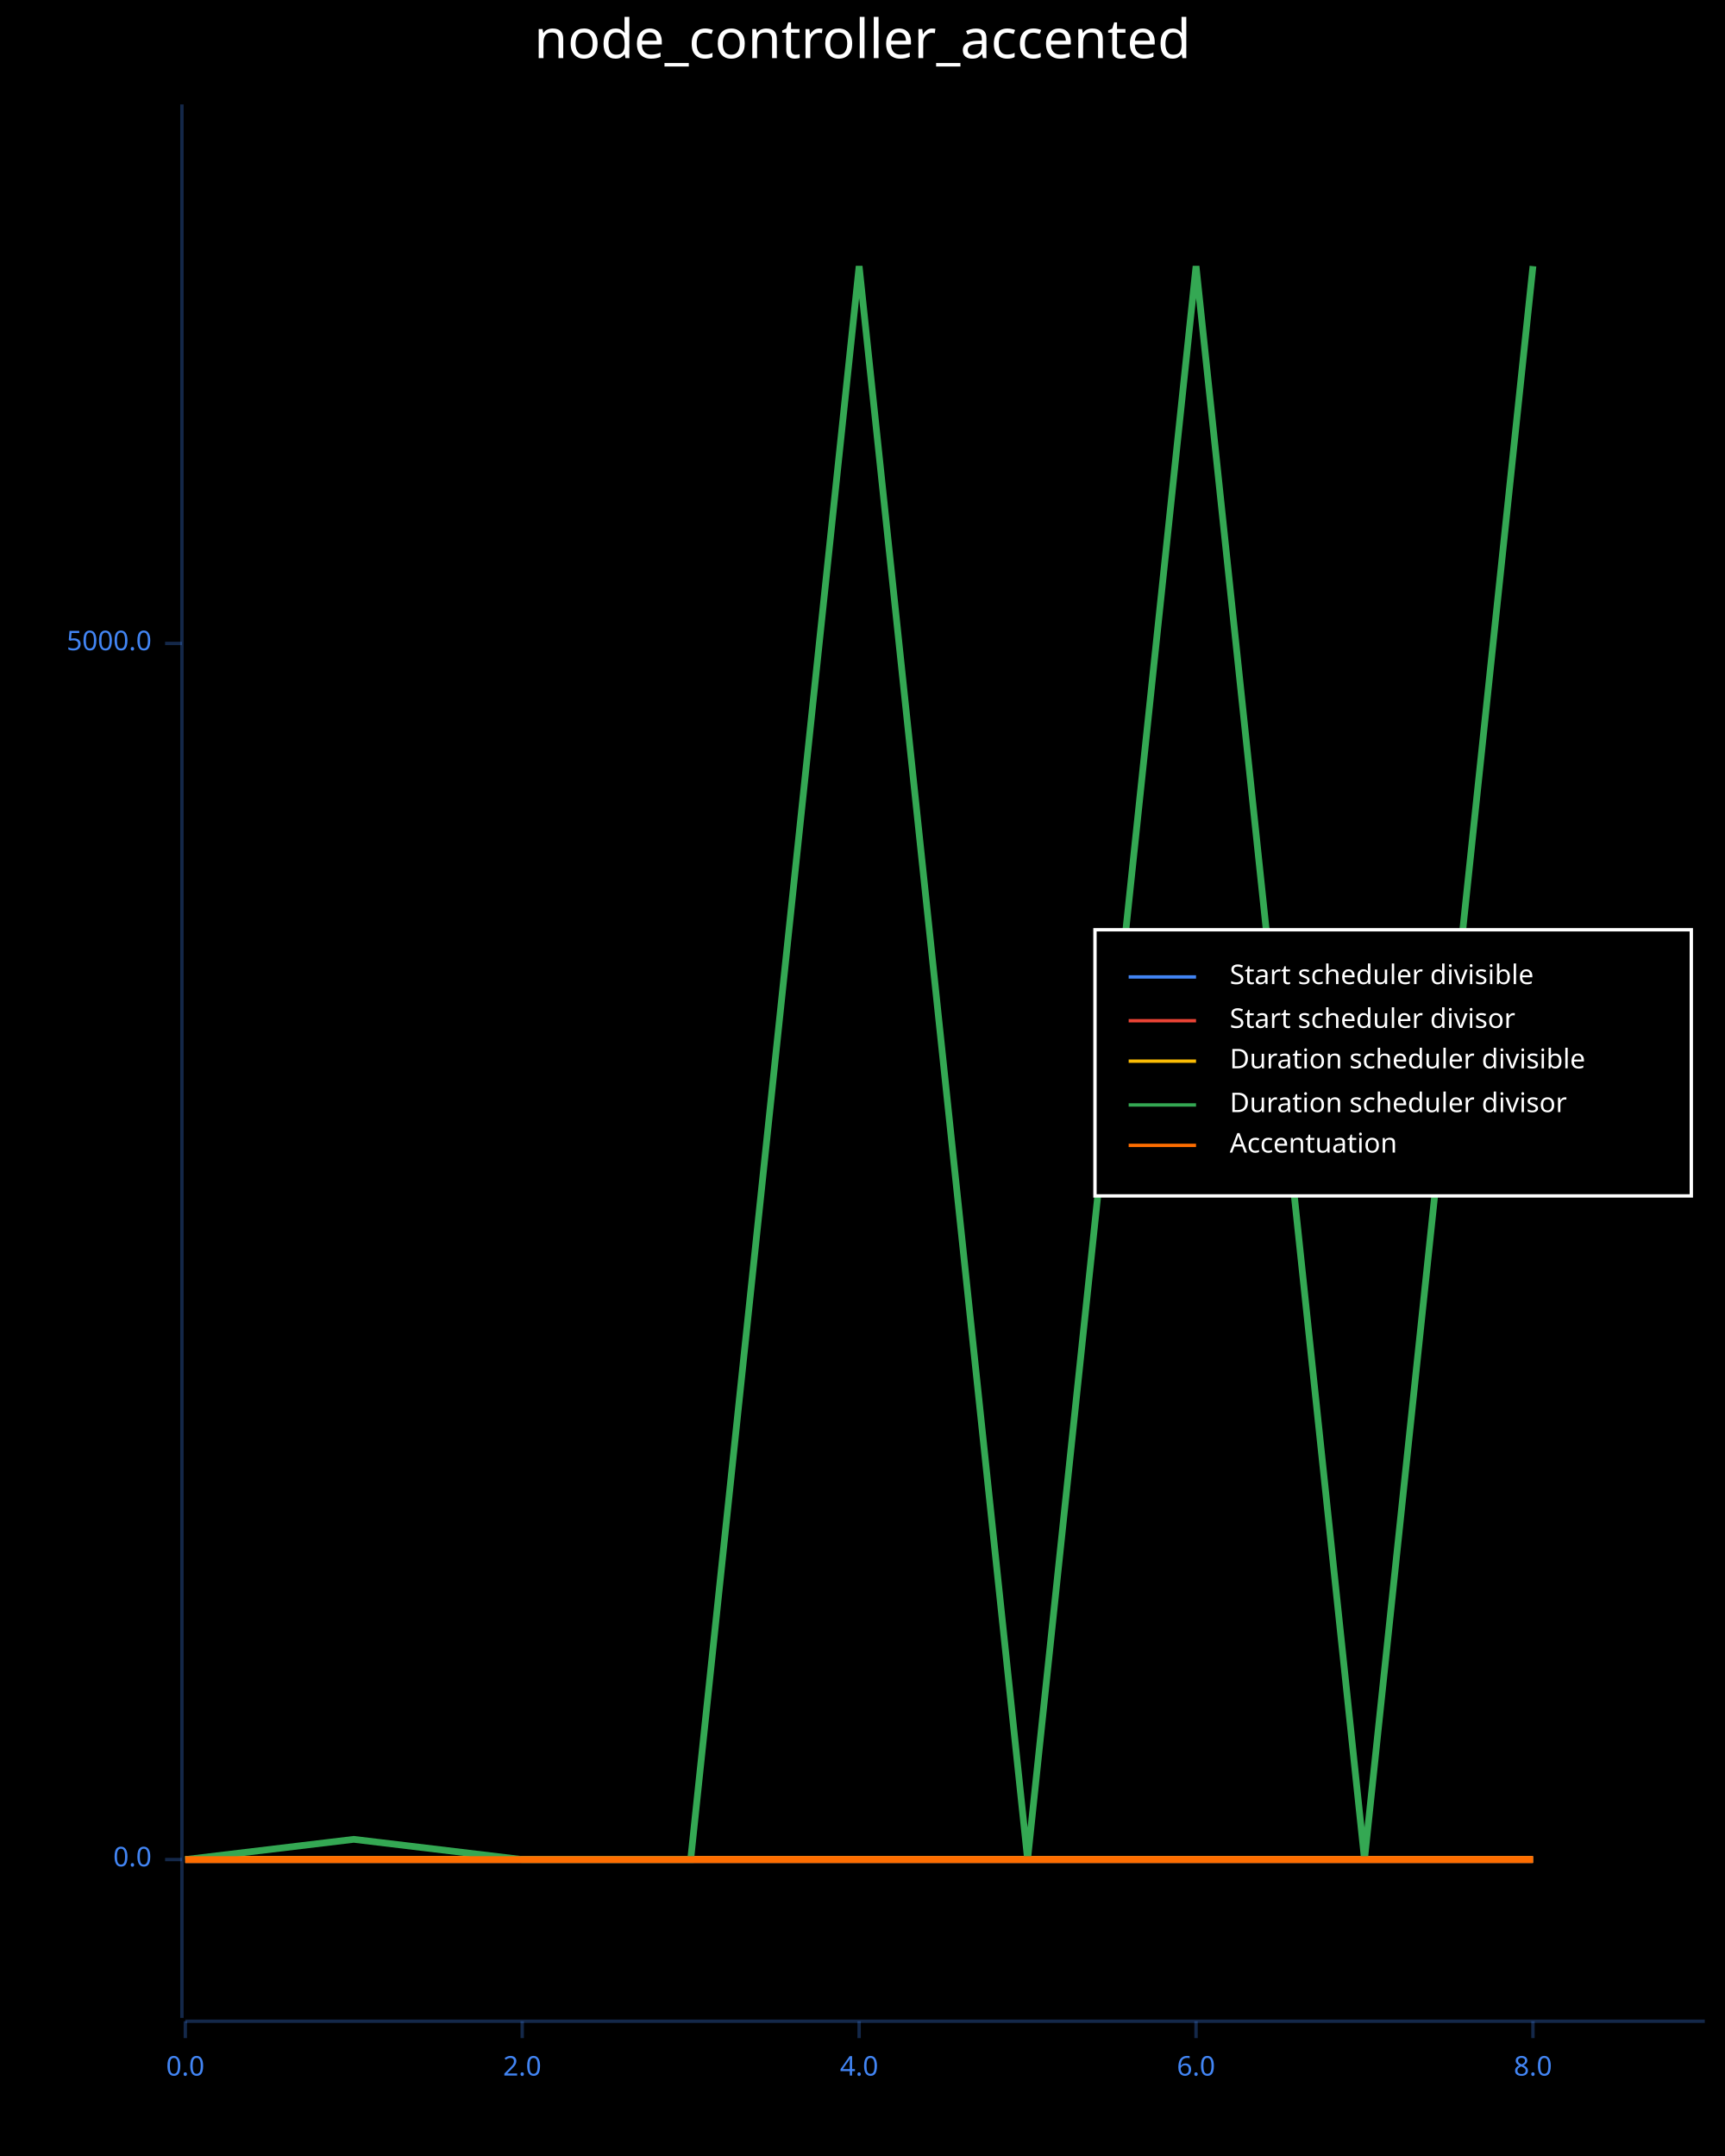
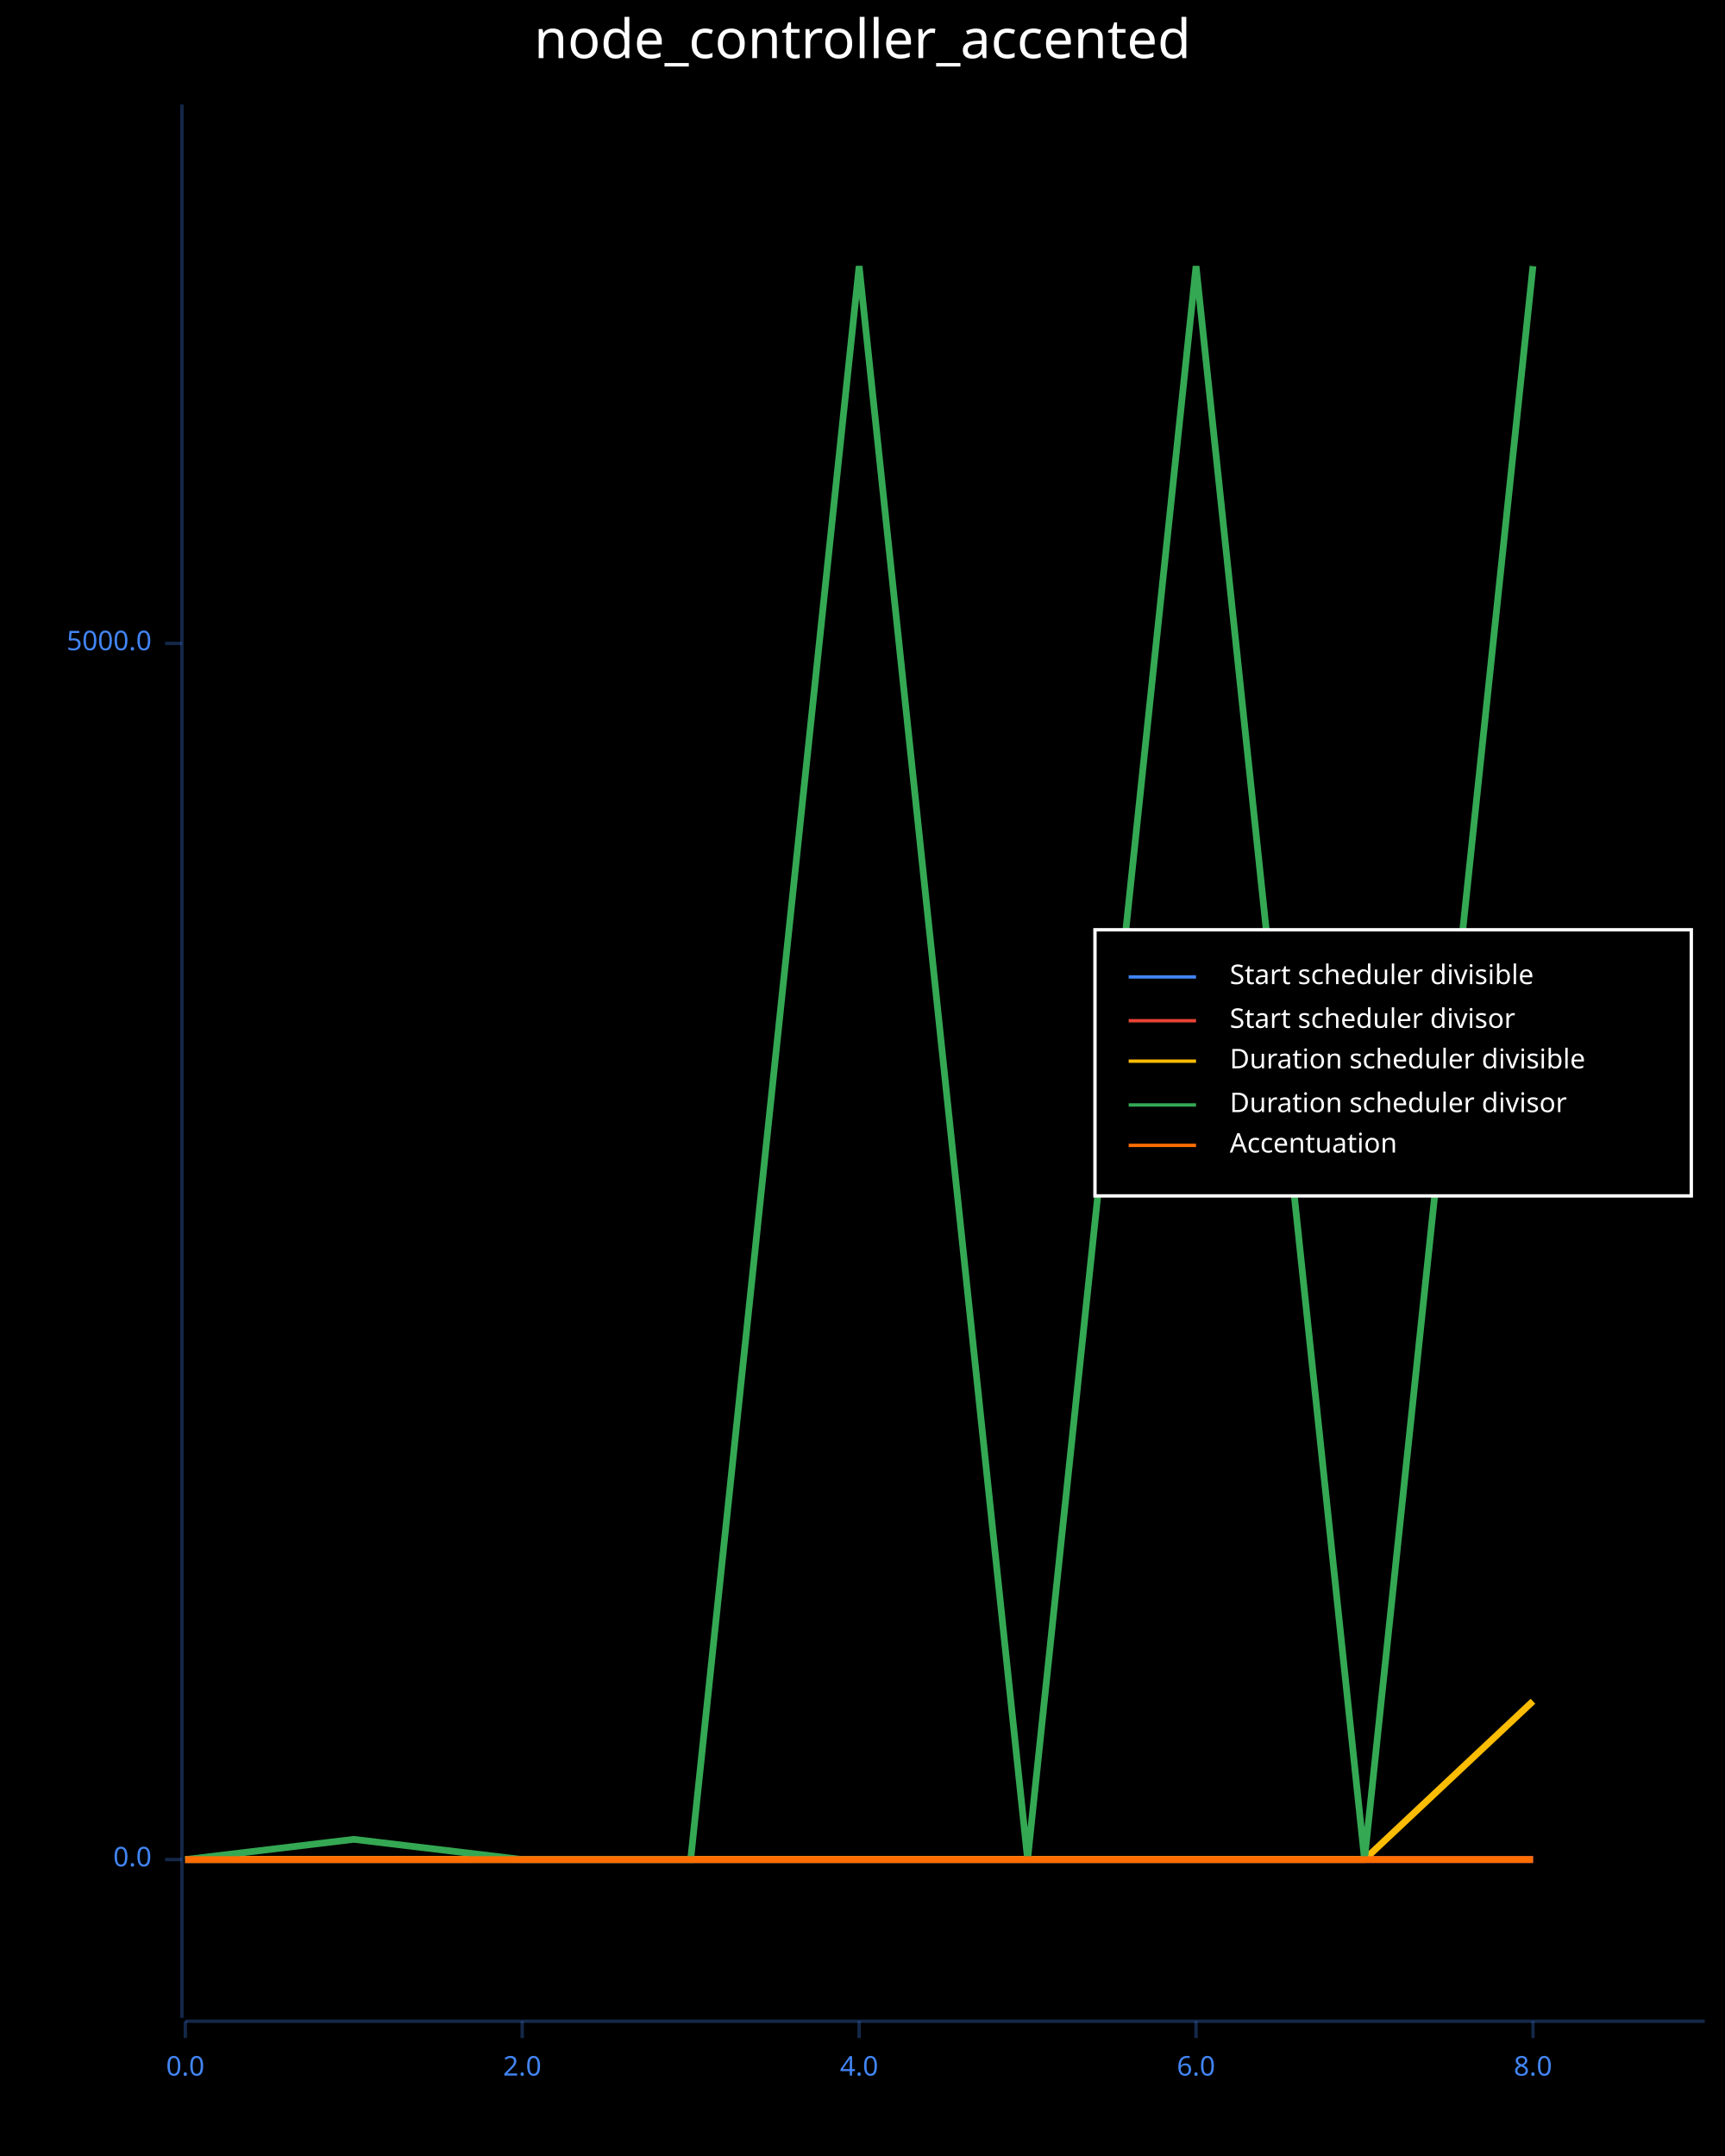
<svg xmlns="http://www.w3.org/2000/svg" width="512" height="640" viewBox="0 0 512 640">
  <rect x="0" y="0" width="512" height="640" opacity="1" fill="#000000" stroke="none" />
  <text x="256" y="5" dy="0.76em" text-anchor="middle" font-family="sans-serif" font-size="16.129" opacity="1" fill="#FFFFFF">
node_controller_accented
</text>
  <polyline fill="none" opacity="0.3" stroke="#4285F4" stroke-width="1" points="54,31 54,599 " />
  <text x="45" y="552" dy="0.5ex" text-anchor="end" font-family="sans-serif" font-size="8.065" opacity="1" fill="#4285F4">
0.0
</text>
  <polyline fill="none" opacity="0.3" stroke="#4285F4" stroke-width="1" points="49,552 54,552 " />
  <text x="45" y="191" dy="0.5ex" text-anchor="end" font-family="sans-serif" font-size="8.065" opacity="1" fill="#4285F4">
5000.0
</text>
  <polyline fill="none" opacity="0.3" stroke="#4285F4" stroke-width="1" points="49,191 54,191 " />
  <polyline fill="none" opacity="0.3" stroke="#4285F4" stroke-width="1" points="55,600 506,600 " />
  <text x="55" y="610" dy="0.76em" text-anchor="middle" font-family="sans-serif" font-size="8.065" opacity="1" fill="#4285F4">
0.0
</text>
  <polyline fill="none" opacity="0.3" stroke="#4285F4" stroke-width="1" points="55,600 55,605 " />
  <text x="155" y="610" dy="0.76em" text-anchor="middle" font-family="sans-serif" font-size="8.065" opacity="1" fill="#4285F4">
2.0
</text>
  <polyline fill="none" opacity="0.3" stroke="#4285F4" stroke-width="1" points="155,600 155,605 " />
  <text x="255" y="610" dy="0.76em" text-anchor="middle" font-family="sans-serif" font-size="8.065" opacity="1" fill="#4285F4">
4.0
</text>
  <polyline fill="none" opacity="0.3" stroke="#4285F4" stroke-width="1" points="255,600 255,605 " />
  <text x="355" y="610" dy="0.76em" text-anchor="middle" font-family="sans-serif" font-size="8.065" opacity="1" fill="#4285F4">
6.0
</text>
  <polyline fill="none" opacity="0.3" stroke="#4285F4" stroke-width="1" points="355,600 355,605 " />
  <text x="455" y="610" dy="0.76em" text-anchor="middle" font-family="sans-serif" font-size="8.065" opacity="1" fill="#4285F4">
8.0
</text>
  <polyline fill="none" opacity="0.3" stroke="#4285F4" stroke-width="1" points="455,600 455,605 " />
  <polyline fill="none" opacity="1" stroke="#4285F4" stroke-width="2" points="55,552 105,552 155,552 205,552 255,552 305,552 355,552 405,552 455,552 " />
  <polyline fill="none" opacity="1" stroke="#EA4335" stroke-width="2" points="55,552 105,552 155,552 205,552 255,552 305,552 355,552 405,552 455,552 " />
-   <polyline fill="none" opacity="1" stroke="#FBBC04" stroke-width="2" points="55,552 105,552 155,552 205,552 255,552 305,552 355,552 405,552 455,552 " />
+   <polyline fill="none" opacity="1" stroke="#FBBC04" stroke-width="2" points="55,552 105,552 155,552 205,552 255,552 305,552 355,552 405,552 455,505 " />
  <polyline fill="none" opacity="1" stroke="#34A853" stroke-width="2" points="55,552 105,546 155,552 205,552 255,79 305,552 355,79 405,552 455,79 " />
  <polyline fill="none" opacity="1" stroke="#FF6D00" stroke-width="2" points="55,552 105,552 155,552 205,552 255,552 305,552 355,552 405,552 455,552 " />
  <rect x="325" y="276" width="177" height="79" opacity="1" fill="#000000" stroke="none" />
  <rect x="325" y="276" width="177" height="79" opacity="1" fill="none" stroke="#FFFFFF" />
  <text x="365" y="286" dy="0.76em" text-anchor="start" font-family="sans-serif" font-size="8.065" opacity="1" fill="#FFFFFF">
Start scheduler divisible
</text>
  <text x="365" y="299" dy="0.76em" text-anchor="start" font-family="sans-serif" font-size="8.065" opacity="1" fill="#FFFFFF">
Start scheduler divisor
</text>
  <text x="365" y="311" dy="0.76em" text-anchor="start" font-family="sans-serif" font-size="8.065" opacity="1" fill="#FFFFFF">
Duration scheduler divisible
</text>
  <text x="365" y="324" dy="0.76em" text-anchor="start" font-family="sans-serif" font-size="8.065" opacity="1" fill="#FFFFFF">
Duration scheduler divisor
</text>
  <text x="365" y="336" dy="0.76em" text-anchor="start" font-family="sans-serif" font-size="8.065" opacity="1" fill="#FFFFFF">
Accentuation
</text>
  <polyline fill="none" opacity="1" stroke="#4285F4" stroke-width="1" points="335,290 355,290 " />
  <polyline fill="none" opacity="1" stroke="#EA4335" stroke-width="1" points="335,303 355,303 " />
  <polyline fill="none" opacity="1" stroke="#FBBC04" stroke-width="1" points="335,315 355,315 " />
  <polyline fill="none" opacity="1" stroke="#34A853" stroke-width="1" points="335,328 355,328 " />
  <polyline fill="none" opacity="1" stroke="#FF6D00" stroke-width="1" points="335,340 355,340 " />
</svg>
